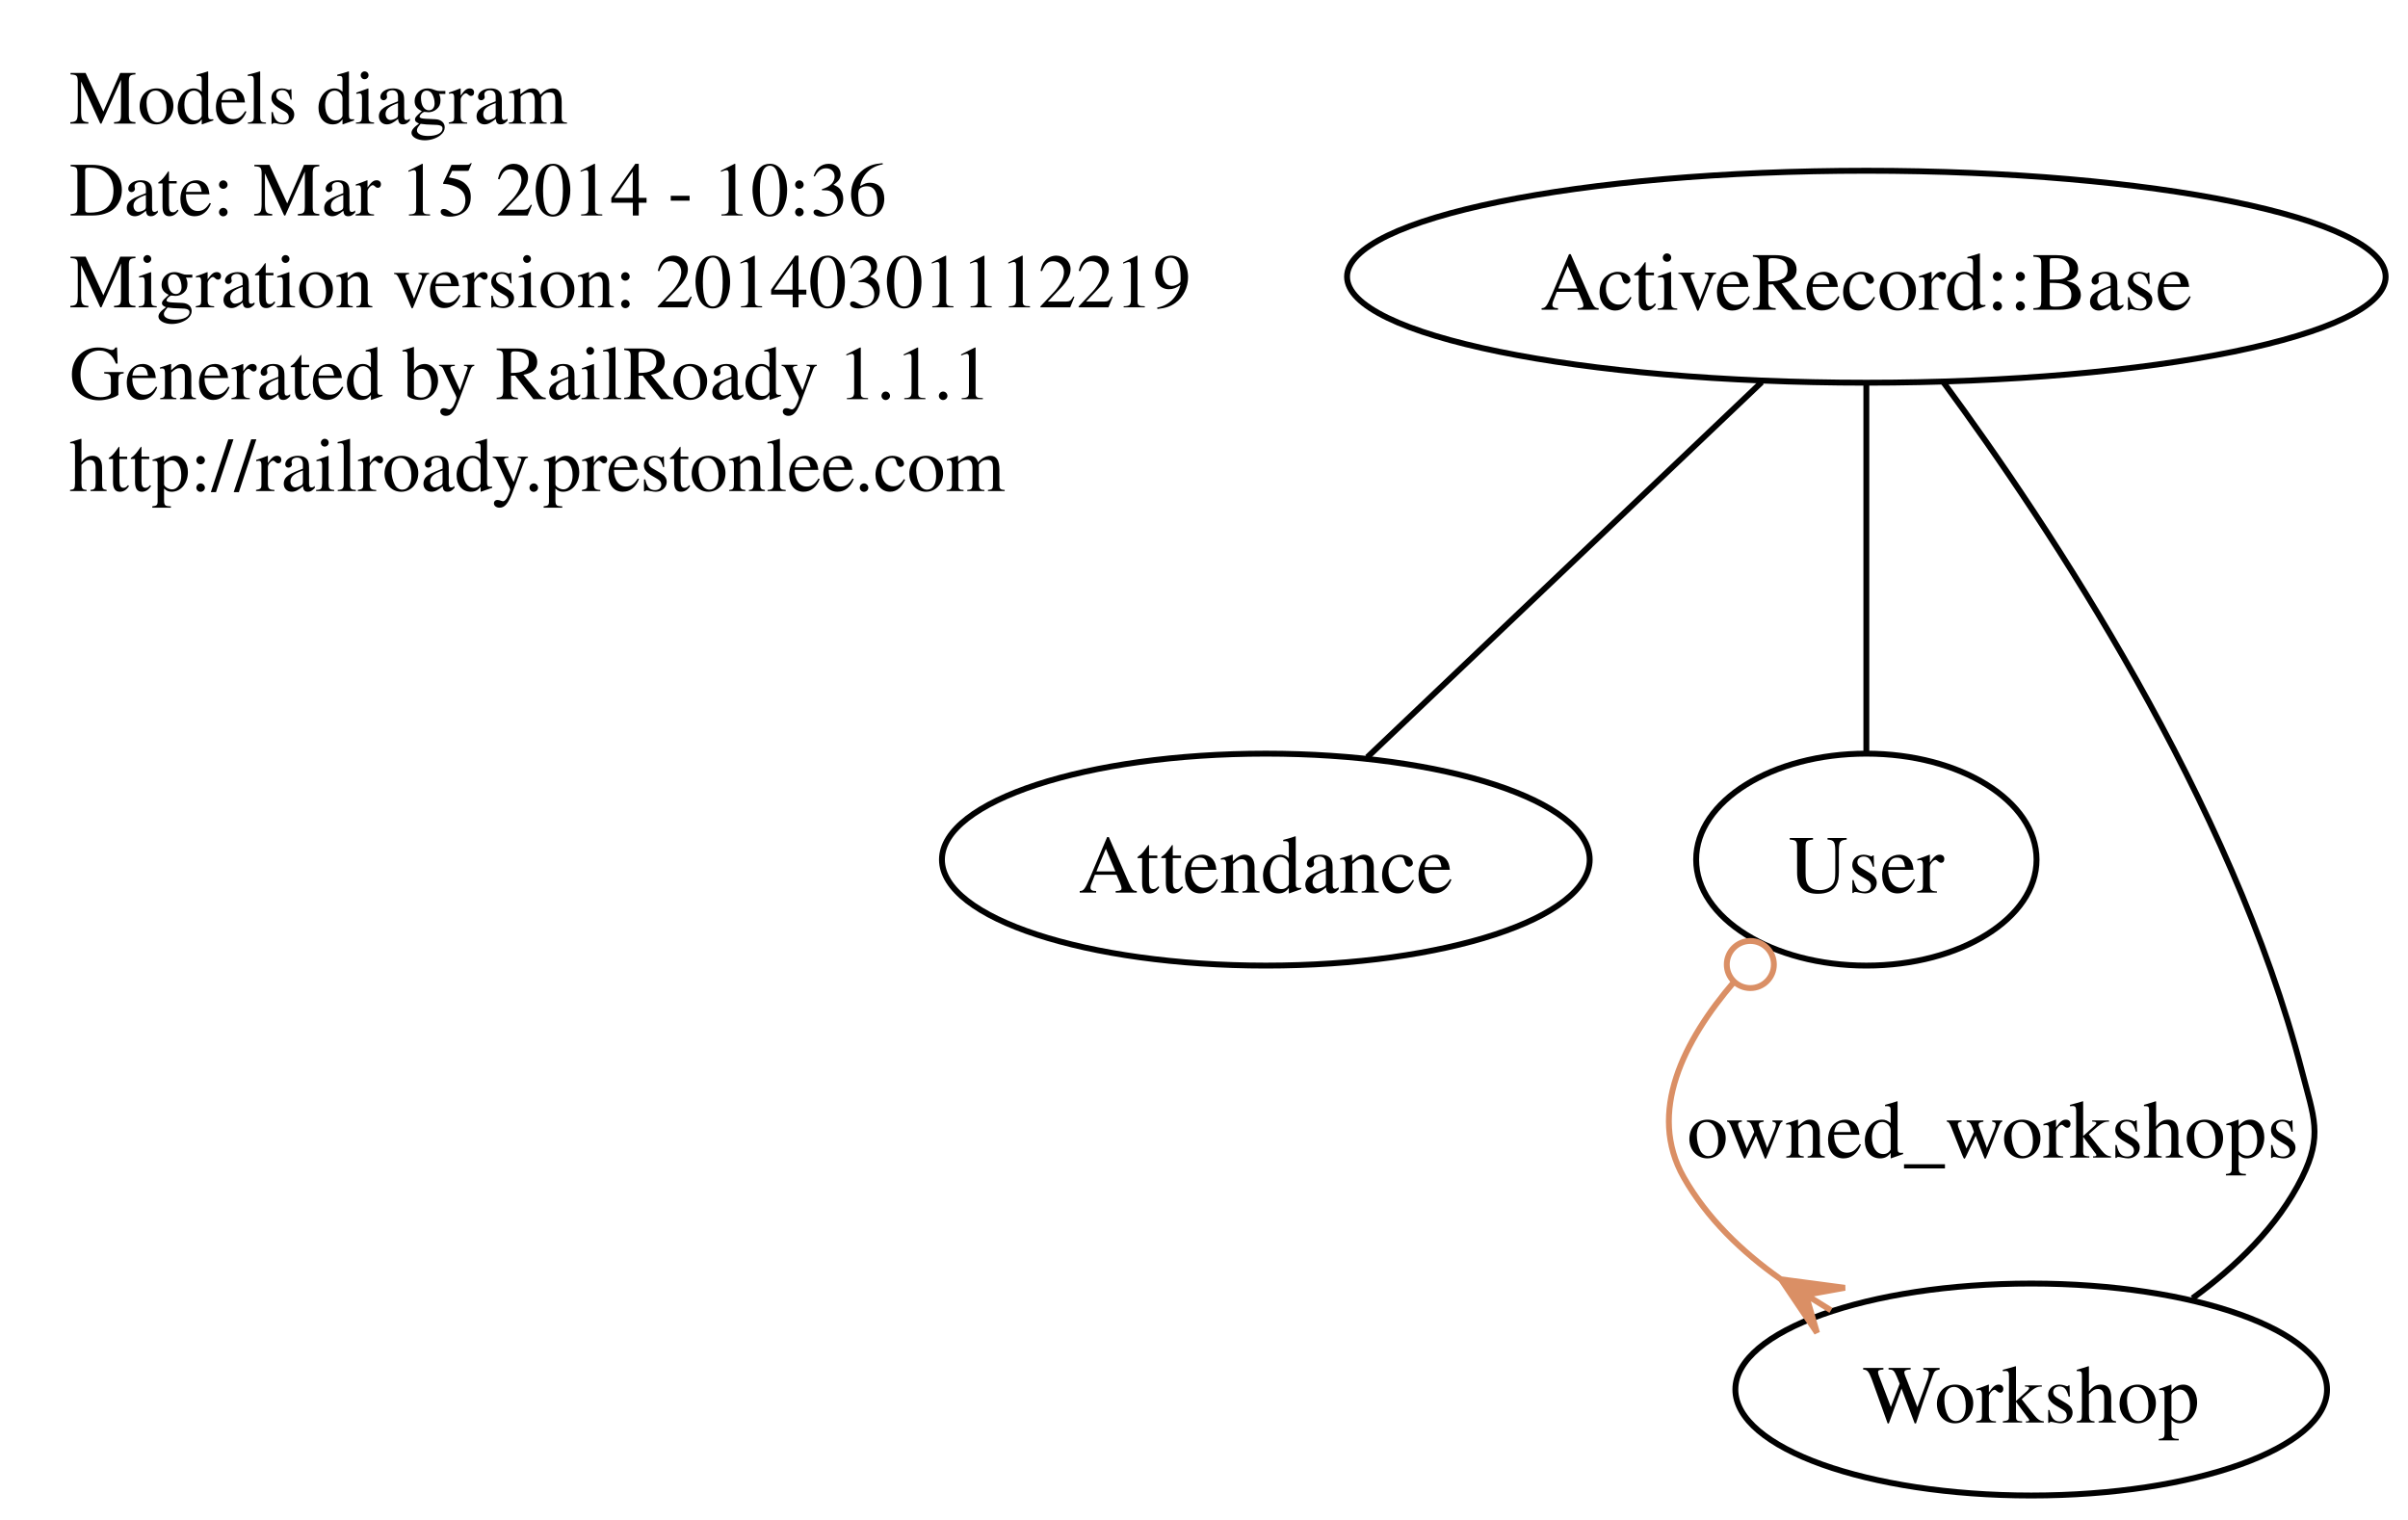
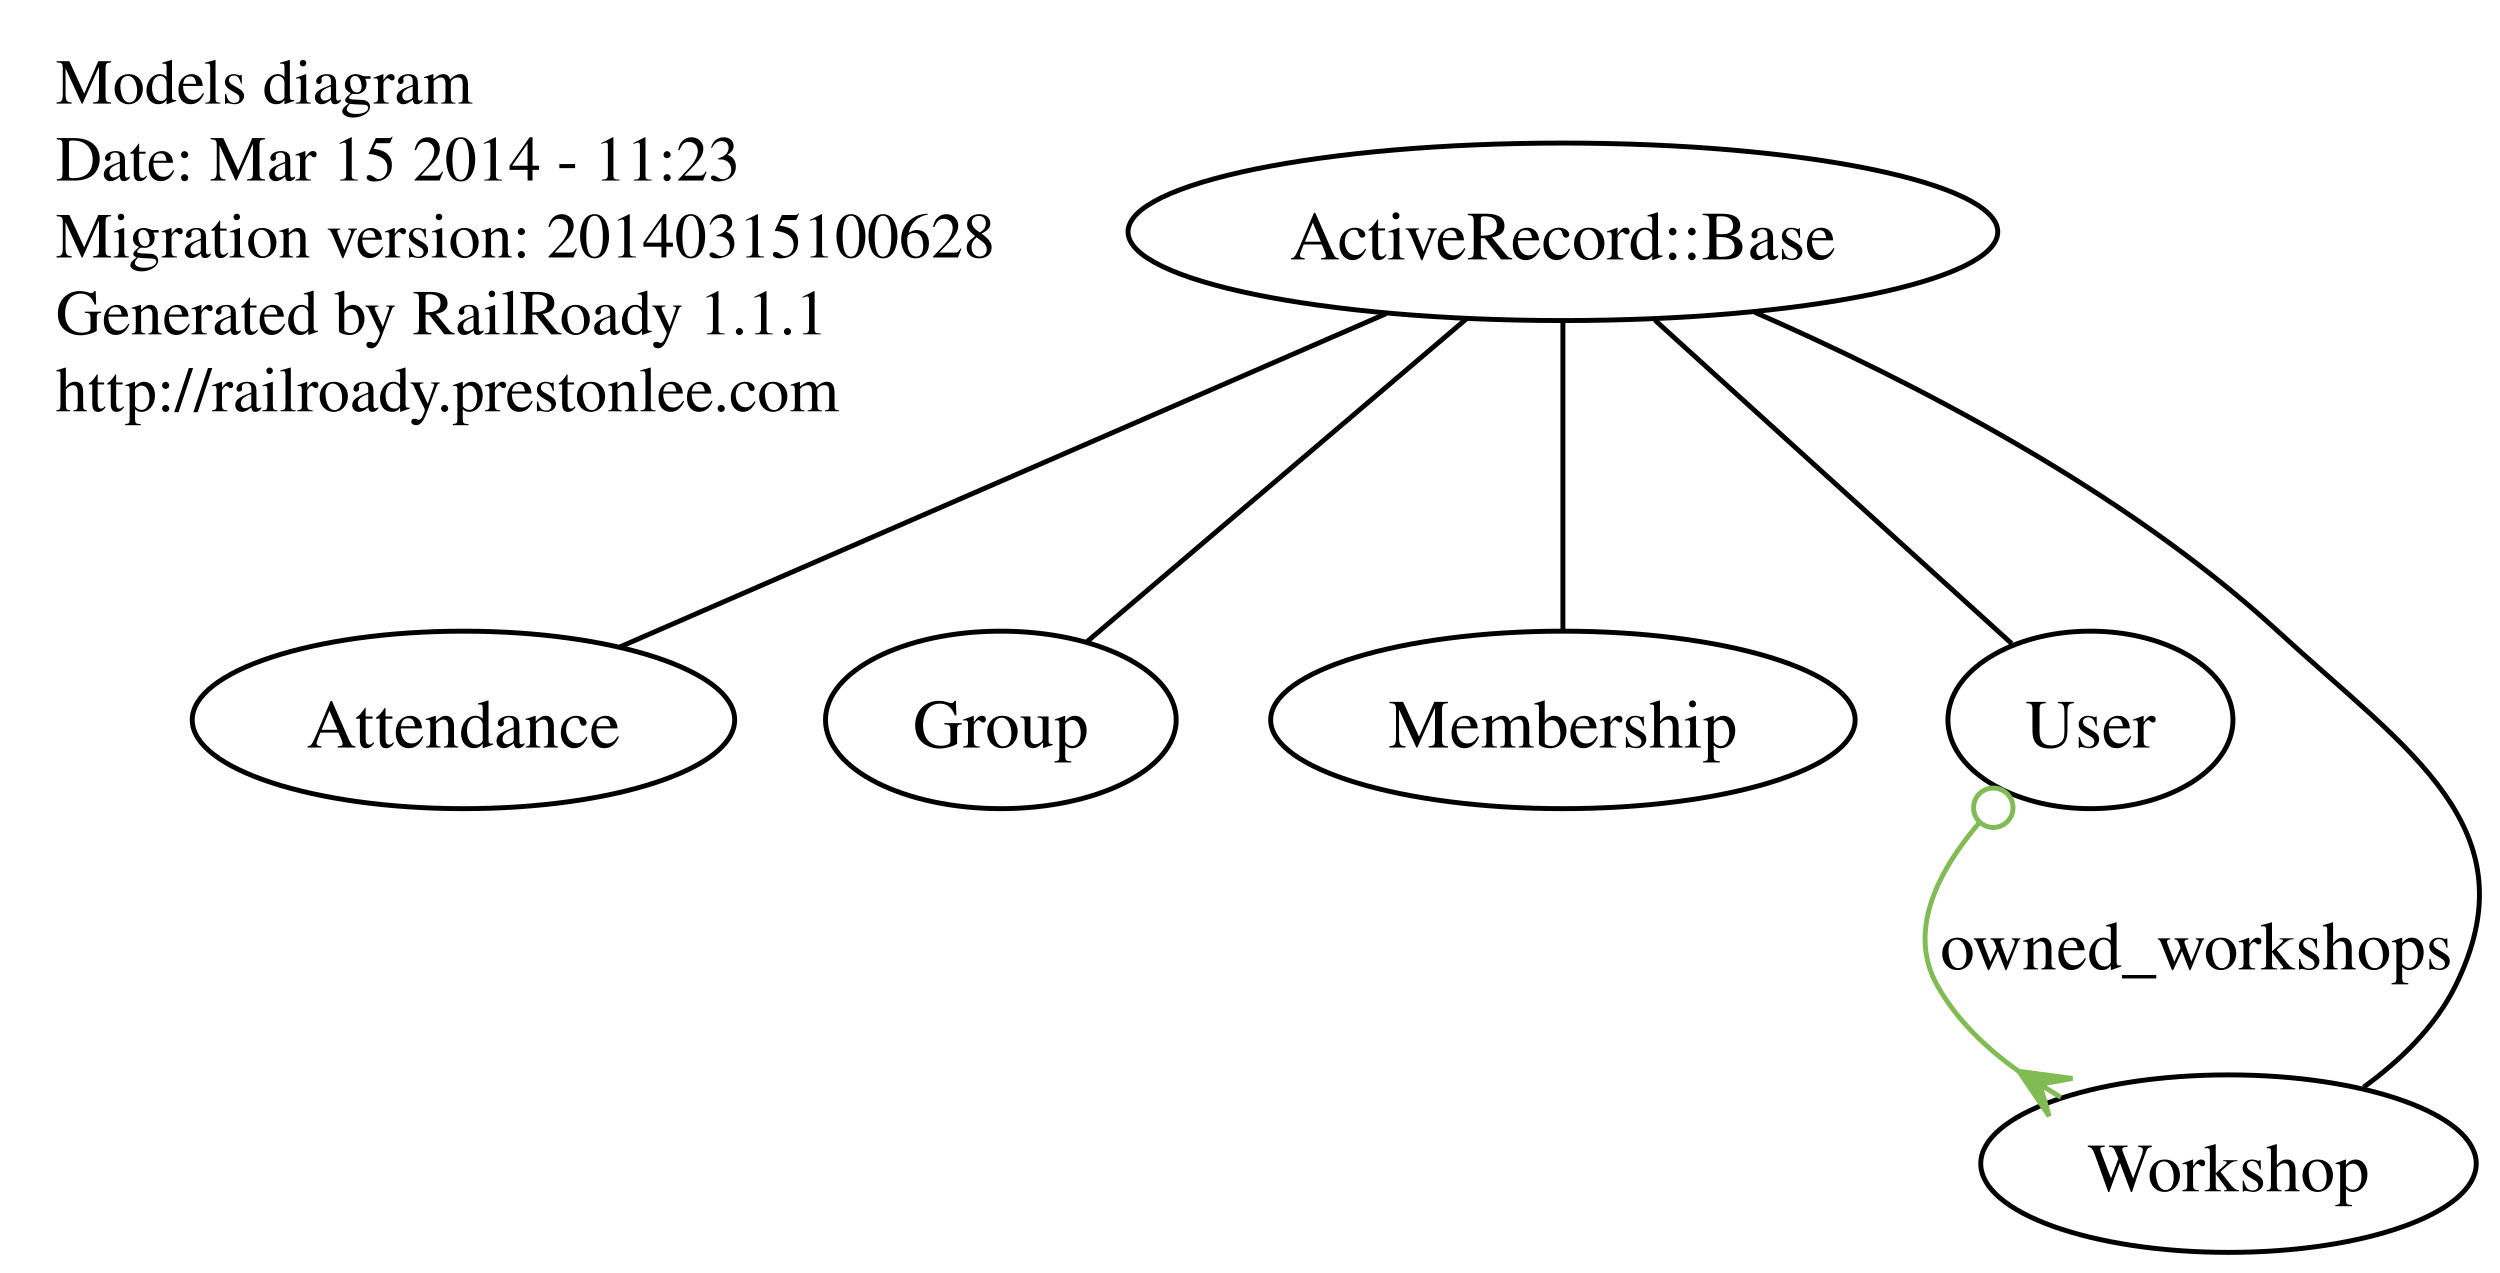
- <svg xmlns="http://www.w3.org/2000/svg" width="409pt" height="258pt" viewBox="0.00 0.00 409.00 258.00">
+ <svg xmlns="http://www.w3.org/2000/svg" width="507pt" height="258pt" viewBox="0.00 0.00 507.07 258.00">
  <g id="graph1" class="graph" transform="scale(1 1) rotate(0) translate(4 254)">
-     <polygon fill="white" stroke="white" points="-4,5 -4,-254 406,-254 406,5 -4,5" />
+     <polygon fill="white" stroke="white" points="-4,5 -4,-254 504.068,-254 504.068,5 -4,5" />
    <g id="node1" class="node">
-       <text text-anchor="start" x="7.788" y="-233" font-family="Times,serif" font-size="13.00">Models diagram</text>
-       <text text-anchor="start" x="7.788" y="-217.4" font-family="Times,serif" font-size="13.00">Date: Mar 15 2014 - 10:36</text>
-       <text text-anchor="start" x="7.788" y="-201.8" font-family="Times,serif" font-size="13.00">Migration version: 20140301112219</text>
-       <text text-anchor="start" x="7.788" y="-186.2" font-family="Times,serif" font-size="13.00">Generated by RailRoady 1.1.1</text>
-       <text text-anchor="start" x="7.788" y="-170.6" font-family="Times,serif" font-size="13.00">http://railroady.prestonlee.com</text>
+       <text text-anchor="start" x="7.312" y="-233" font-family="Times,serif" font-size="13.00">Models diagram</text>
+       <text text-anchor="start" x="7.312" y="-217.4" font-family="Times,serif" font-size="13.00">Date: Mar 15 2014 - 11:23</text>
+       <text text-anchor="start" x="7.312" y="-201.8" font-family="Times,serif" font-size="13.00">Migration version: 20140315100628</text>
+       <text text-anchor="start" x="7.312" y="-186.2" font-family="Times,serif" font-size="13.00">Generated by RailRoady 1.1.1</text>
+       <text text-anchor="start" x="7.312" y="-170.6" font-family="Times,serif" font-size="13.00">http://railroady.prestonlee.com</text>
    </g>
    <g id="node2" class="node">
-       <ellipse fill="none" stroke="black" cx="211" cy="-108" rx="55.01" ry="18" />
-       <text text-anchor="middle" x="211" y="-102.4" font-family="Times,serif" font-size="14.00">Attendance</text>
+       <ellipse fill="none" stroke="black" cx="90" cy="-108" rx="55.01" ry="18" />
+       <text text-anchor="middle" x="90" y="-102.4" font-family="Times,serif" font-size="14.00">Attendance</text>
    </g>
    <g id="node3" class="node">
-       <ellipse fill="none" stroke="black" cx="313" cy="-108" rx="28.909" ry="18" />
-       <text text-anchor="middle" x="313" y="-102.4" font-family="Times,serif" font-size="14.00">User</text>
+       <ellipse fill="none" stroke="black" cx="199" cy="-108" rx="35.567" ry="18" />
+       <text text-anchor="middle" x="199" y="-102.4" font-family="Times,serif" font-size="14.00">Group</text>
    </g>
    <g id="node4" class="node">
-       <ellipse fill="none" stroke="black" cx="341" cy="-18" rx="50.248" ry="18" />
-       <text text-anchor="middle" x="341" y="-12.4" font-family="Times,serif" font-size="14.00">Workshop</text>
-     </g>
-     <g id="edge4" class="edge">
-       <path fill="none" stroke="#da8f65" d="M290.532,-87.243C282.012,-77.301 275.717,-65.046 282.007,-54 285.943,-47.088 291.842,-41.4 298.411,-36.767" />
-       <ellipse fill="none" stroke="#da8f65" cx="293.295" cy="-90.185" rx="4" ry="4" />
-       <polygon fill="#da8f65" stroke="#da8f65" points="298.491,-36.718 309.362,-35.278 302.741,-34.085 306.992,-31.452 306.992,-31.452 306.992,-31.452 302.741,-34.085 304.623,-27.627 298.491,-36.718 298.491,-36.718" />
-       <text text-anchor="middle" x="334.497" y="-57.4" font-family="Times,serif" font-size="14.00">owned_workshops</text>
+       <ellipse fill="none" stroke="black" cx="313" cy="-108" rx="59.276" ry="18" />
+       <text text-anchor="middle" x="313" y="-102.4" font-family="Times,serif" font-size="14.00">Membership</text>
    </g>
    <g id="node5" class="node">
+       <ellipse fill="none" stroke="black" cx="420" cy="-108" rx="28.909" ry="18" />
+       <text text-anchor="middle" x="420" y="-102.4" font-family="Times,serif" font-size="14.00">User</text>
+     </g>
+     <g id="node6" class="node">
+       <ellipse fill="none" stroke="black" cx="448" cy="-18" rx="50.248" ry="18" />
+       <text text-anchor="middle" x="448" y="-12.4" font-family="Times,serif" font-size="14.00">Workshop</text>
+     </g>
+     <g id="edge8" class="edge">
+       <path fill="none" stroke="#80bc53" d="M397.532,-87.243C389.012,-77.301 382.717,-65.046 389.007,-54 392.943,-47.088 398.842,-41.4 405.411,-36.767" />
+       <ellipse fill="none" stroke="#80bc53" cx="400.295" cy="-90.185" rx="4" ry="4" />
+       <polygon fill="#80bc53" stroke="#80bc53" points="405.491,-36.718 416.362,-35.278 409.741,-34.085 413.992,-31.452 413.992,-31.452 413.992,-31.452 409.741,-34.085 411.623,-27.627 405.491,-36.718 405.491,-36.718" />
+       <text text-anchor="middle" x="441.497" y="-57.4" font-family="Times,serif" font-size="14.00">owned_workshops</text>
+     </g>
+     <g id="node7" class="node">
      <ellipse fill="none" stroke="black" cx="313" cy="-207" rx="88.203" ry="18" />
      <text text-anchor="middle" x="313" y="-201.4" font-family="Times,serif" font-size="14.00">ActiveRecord::Base</text>
    </g>
    <g id="edge2" class="edge">
-       <path fill="none" stroke="black" d="M295.233,-189.104C276.397,-171.192 246.85,-143.093 228.224,-125.379" />
+       <path fill="none" stroke="black" d="M277.171,-190.415C234.203,-171.725 162.846,-140.686 121.767,-122.818" />
+     </g>
+     <g id="edge4" class="edge">
+       <path fill="none" stroke="black" d="M293.403,-189.325C271.758,-170.908 237.231,-141.53 216.475,-123.869" />
    </g>
    <g id="edge6" class="edge">
      <path fill="none" stroke="black" d="M313,-188.658C313,-171.002 313,-143.793 313,-126.192" />
    </g>
-     <g id="edge8" class="edge">
-       <path fill="none" stroke="black" d="M326.134,-189.018C344.029,-164.697 375.192,-117.807 387,-72 388.997,-64.253 390.553,-61.168 387,-54 382.9,-45.728 375.806,-38.882 368.399,-33.504" />
+     <g id="edge10" class="edge">
+       <path fill="none" stroke="black" d="M331.638,-189.104C352.115,-170.54 384.662,-141.036 404.017,-123.489" />
+     </g>
+     <g id="edge12" class="edge">
+       <path fill="none" stroke="black" d="M351.922,-190.677C383.108,-177.039 426.677,-154.801 458,-126 484.336,-101.784 509.889,-86.055 494,-54 489.9,-45.728 482.806,-38.882 475.399,-33.504" />
    </g>
  </g>
</svg>
